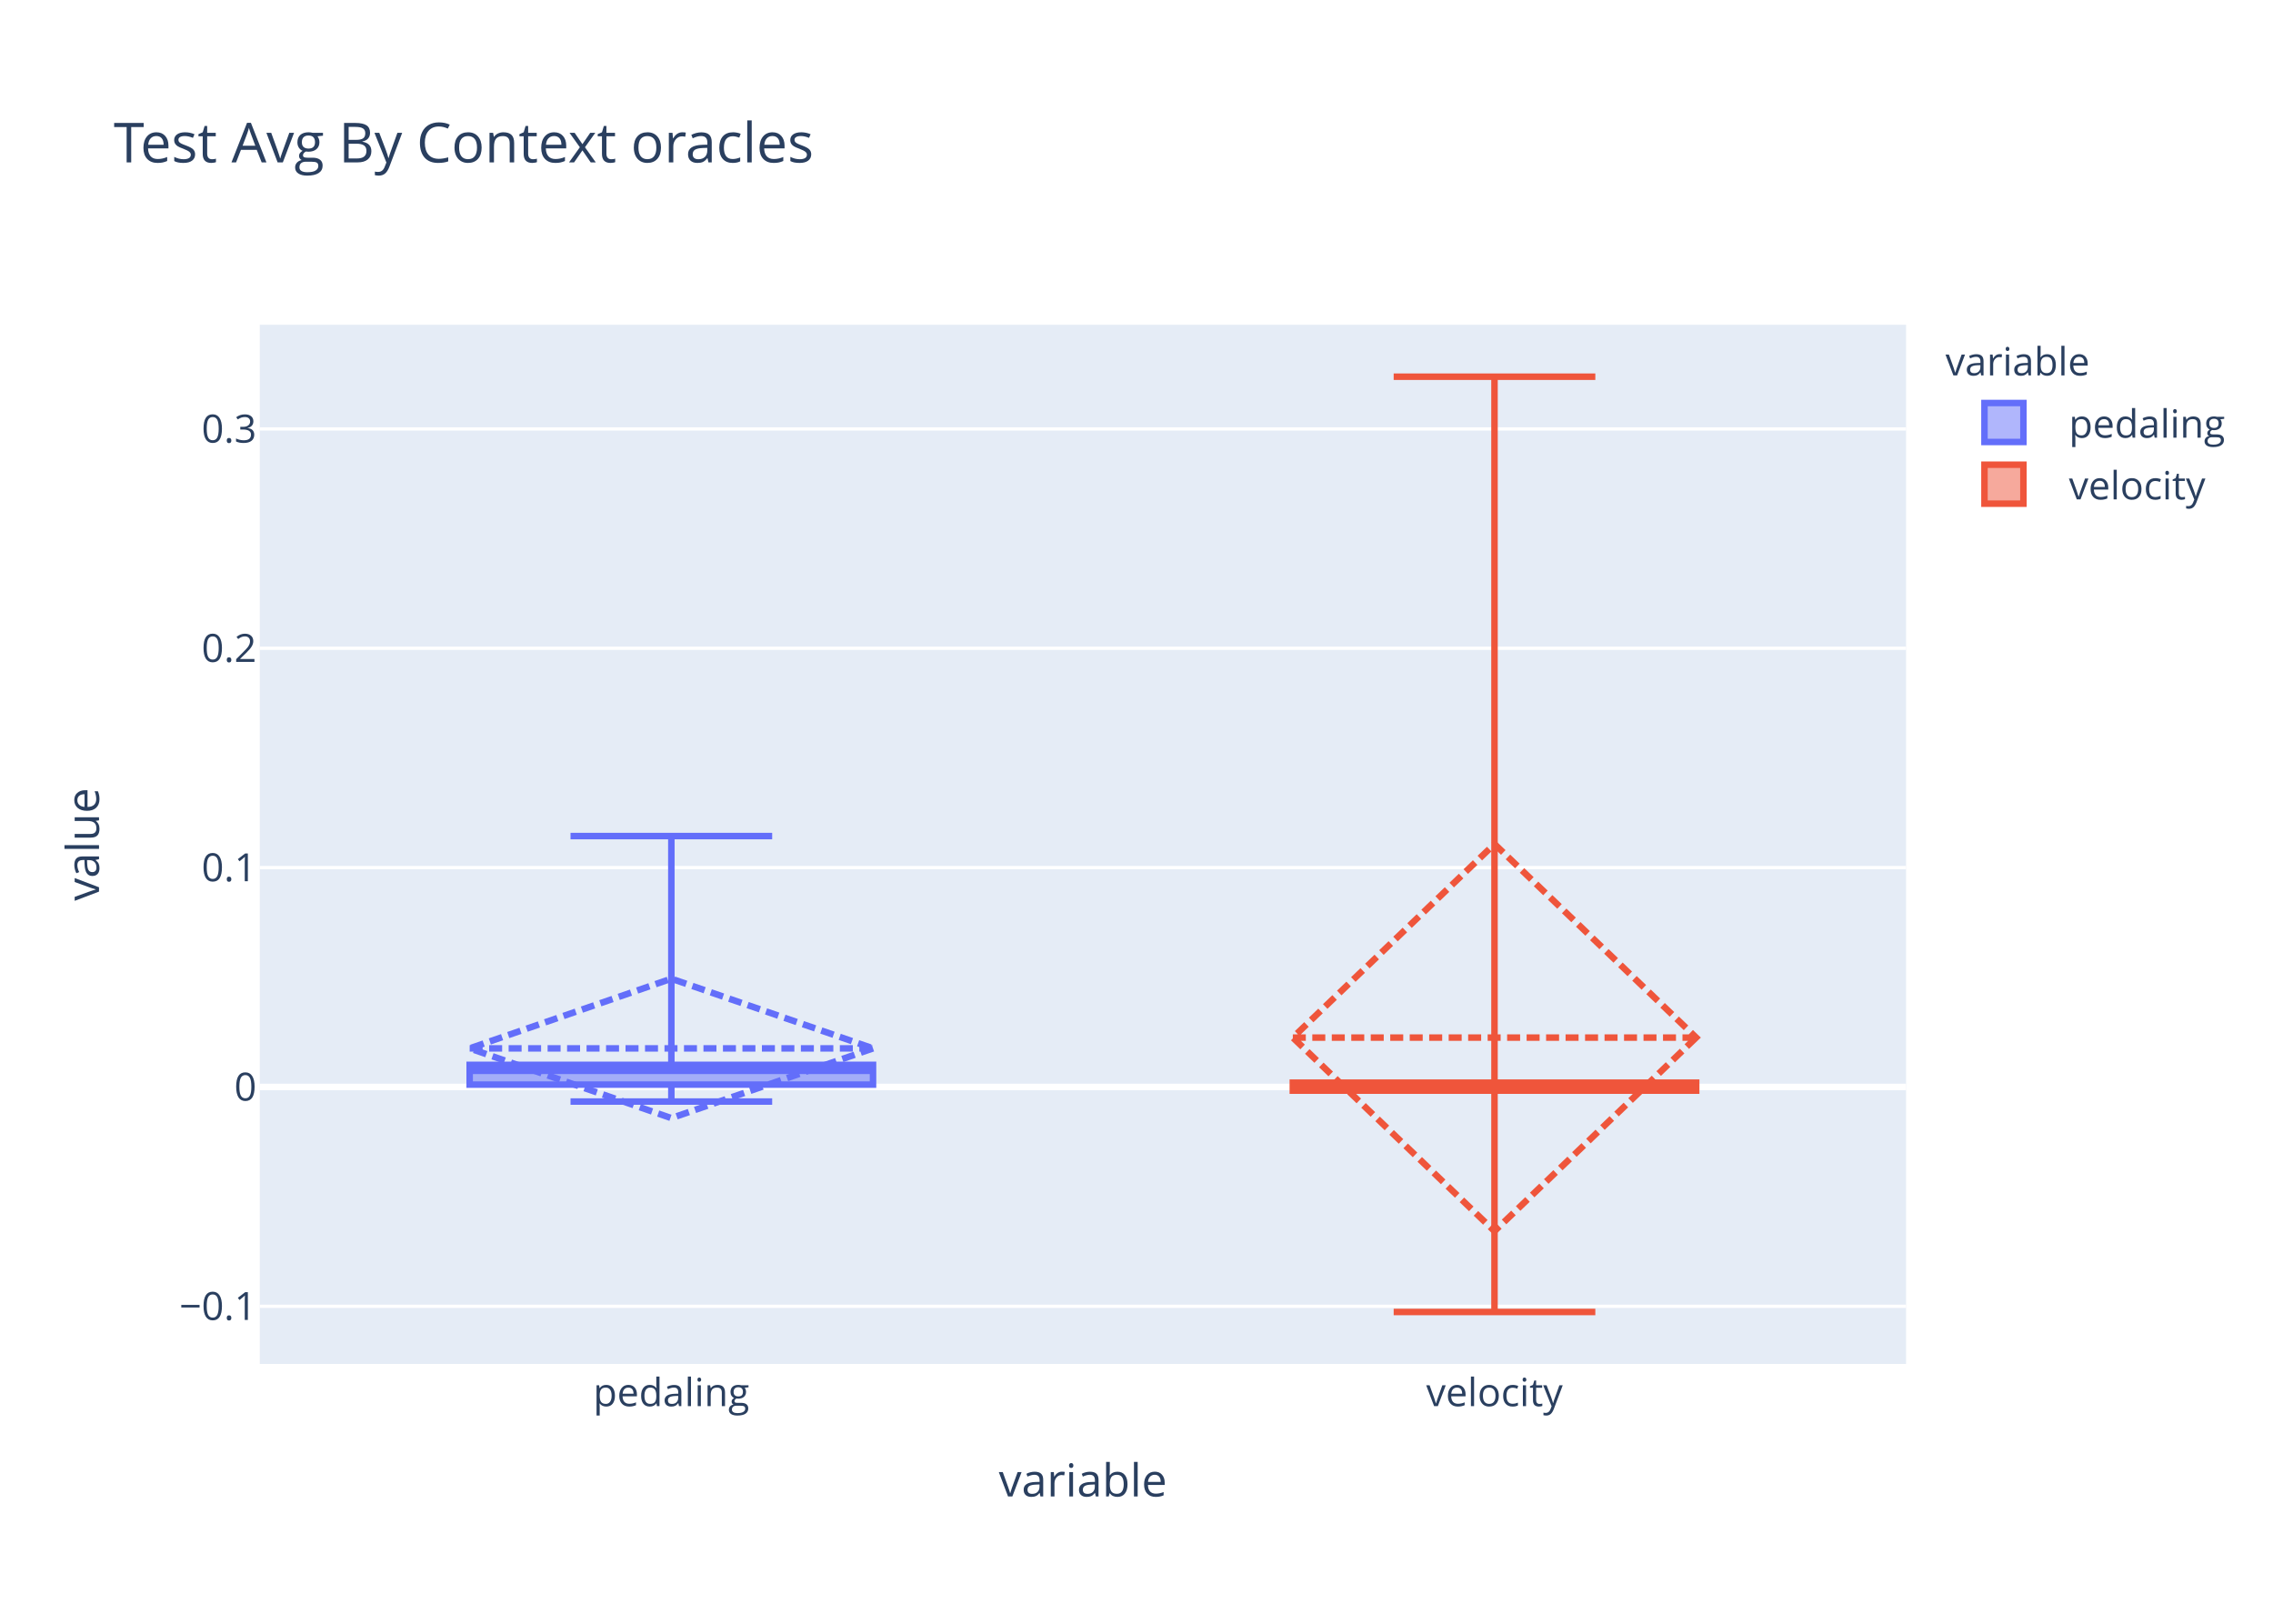
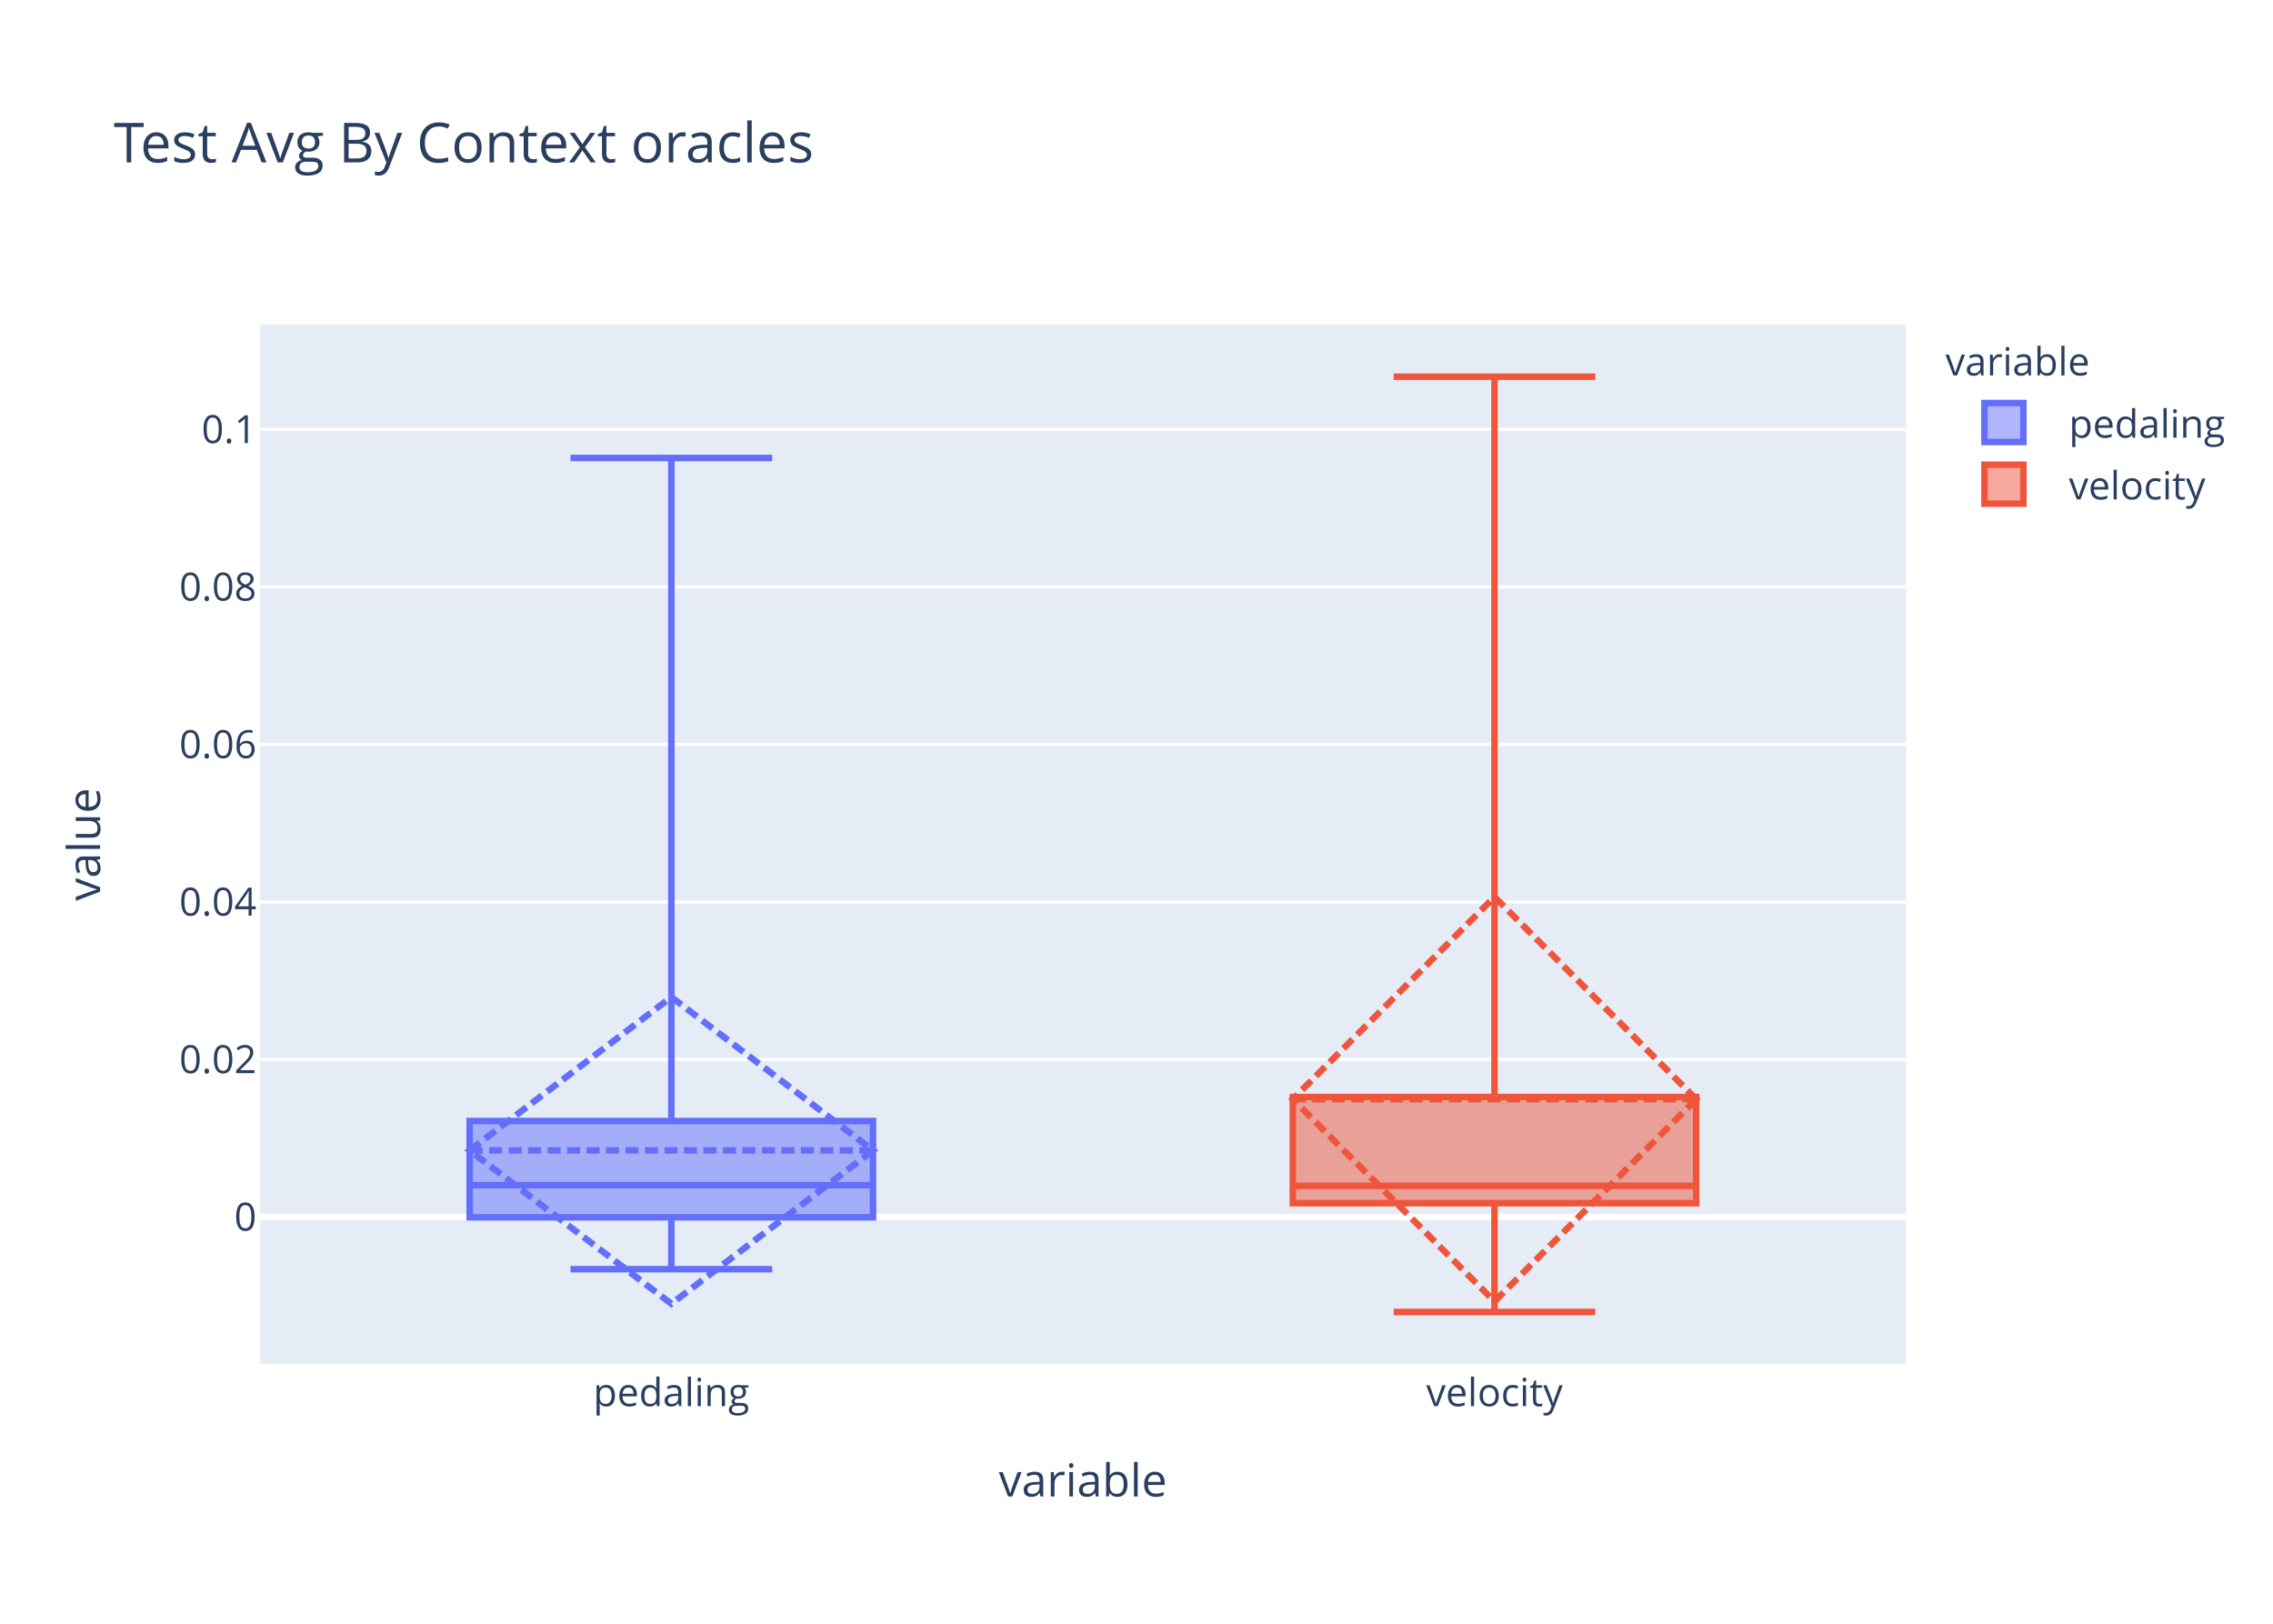
<svg xmlns="http://www.w3.org/2000/svg" class="main-svg" width="700" height="500" style="" viewBox="0 0 700 500">
  <rect x="0" y="0" width="700" height="500" style="fill: rgb(255, 255, 255); fill-opacity: 1;" />
-   <defs id="defs-abf1cf">
+   <defs id="defs-a6e844">
    <g class="clips">
-       <clipPath id="clipabf1cfxyplot" class="plotclip">
+       <clipPath id="clipa6e844xyplot" class="plotclip">
        <rect width="507" height="320" />
      </clipPath>
-       <clipPath class="axesclip" id="clipabf1cfx">
+       <clipPath class="axesclip" id="clipa6e844x">
        <rect x="80" y="0" width="507" height="500" />
      </clipPath>
-       <clipPath class="axesclip" id="clipabf1cfy">
+       <clipPath class="axesclip" id="clipa6e844y">
        <rect x="0" y="100" width="700" height="320" />
      </clipPath>
-       <clipPath class="axesclip" id="clipabf1cfxy">
+       <clipPath class="axesclip" id="clipa6e844xy">
        <rect x="80" y="100" width="507" height="320" />
      </clipPath>
    </g>
    <g class="gradients" />
  </defs>
  <g class="bglayer">
    <rect class="bg" x="80" y="100" width="507" height="320" style="fill: rgb(229, 236, 246); fill-opacity: 1; stroke-width: 0;" />
  </g>
  <g class="layer-below">
    <g class="imagelayer" />
    <g class="shapelayer" />
  </g>
  <g class="cartesianlayer">
    <g class="subplot xy">
      <g class="layer-subplot">
        <g class="shapelayer" />
        <g class="imagelayer" />
      </g>
      <g class="gridlayer">
        <g class="x" />
        <g class="y">
-           <path class="ygrid crisp" transform="translate(0,402.25)" d="M80,0h507" style="stroke: rgb(255, 255, 255); stroke-opacity: 1; stroke-width: 1px;" />
-           <path class="ygrid crisp" transform="translate(0,267.16)" d="M80,0h507" style="stroke: rgb(255, 255, 255); stroke-opacity: 1; stroke-width: 1px;" />
-           <path class="ygrid crisp" transform="translate(0,199.62)" d="M80,0h507" style="stroke: rgb(255, 255, 255); stroke-opacity: 1; stroke-width: 1px;" />
-           <path class="ygrid crisp" transform="translate(0,132.08)" d="M80,0h507" style="stroke: rgb(255, 255, 255); stroke-opacity: 1; stroke-width: 1px;" />
+           <path class="ygrid crisp" transform="translate(0,326.25)" d="M80,0h507" style="stroke: rgb(255, 255, 255); stroke-opacity: 1; stroke-width: 1px;" />
+           <path class="ygrid crisp" transform="translate(0,277.75)" d="M80,0h507" style="stroke: rgb(255, 255, 255); stroke-opacity: 1; stroke-width: 1px;" />
+           <path class="ygrid crisp" transform="translate(0,229.24)" d="M80,0h507" style="stroke: rgb(255, 255, 255); stroke-opacity: 1; stroke-width: 1px;" />
+           <path class="ygrid crisp" transform="translate(0,180.74)" d="M80,0h507" style="stroke: rgb(255, 255, 255); stroke-opacity: 1; stroke-width: 1px;" />
+           <path class="ygrid crisp" transform="translate(0,132.24)" d="M80,0h507" style="stroke: rgb(255, 255, 255); stroke-opacity: 1; stroke-width: 1px;" />
        </g>
      </g>
      <g class="zerolinelayer">
-         <path class="yzl zl crisp" transform="translate(0,334.71)" d="M80,0h507" style="stroke: rgb(255, 255, 255); stroke-opacity: 1; stroke-width: 2px;" />
+         <path class="yzl zl crisp" transform="translate(0,374.75)" d="M80,0h507" style="stroke: rgb(255, 255, 255); stroke-opacity: 1; stroke-width: 2px;" />
      </g>
      <path class="xlines-below" />
      <path class="ylines-below" />
      <g class="overlines-below" />
      <g class="xaxislayer-below" />
      <g class="yaxislayer-below" />
      <g class="overaxes-below" />
-       <g class="plot" transform="translate(80,100)" clip-path="url('#clipabf1cfxyplot')">
+       <g class="plot" transform="translate(80,100)" clip-path="url('#clipa6e844xyplot')">
        <g class="boxlayer mlayer">
          <g class="trace boxes" style="opacity: 1;">
-             <path class="box" d="M64.64,229.74H188.86M64.64,233.99H188.86V227.9H64.64ZM126.75,233.99V239.2M126.75,227.9V157.45M95.7,239.2H157.8M95.7,157.45H157.8" style="vector-effect: non-scaling-stroke; stroke-width: 2px; stroke: rgb(99, 110, 250); stroke-opacity: 1; fill: rgb(99, 110, 250); fill-opacity: 0.5;" />
-             <path class="mean" d="M64.64,222.83H188.86m0,0L126.75,244.3L64.64,222.83L126.75,201.37Z" style="fill: none; vector-effect: non-scaling-stroke; stroke-width: 2; stroke-dasharray: 4px, 2px; stroke: rgb(99, 110, 250); stroke-opacity: 1;" />
+             <path class="box" d="M64.64,264.96H188.86M64.64,274.85H188.86V245.2H64.64ZM126.75,274.85V290.82M126.75,245.2V41.02M95.7,290.82H157.8M95.7,41.02H157.8" style="vector-effect: non-scaling-stroke; stroke-width: 2px; stroke: rgb(99, 110, 250); stroke-opacity: 1; fill: rgb(99, 110, 250); fill-opacity: 0.5;" />
+             <path class="mean" d="M64.64,254.25H188.86m0,0L126.75,301.47L64.64,254.25L126.75,207.03Z" style="fill: none; vector-effect: non-scaling-stroke; stroke-width: 2; stroke-dasharray: 4px, 2px; stroke: rgb(99, 110, 250); stroke-opacity: 1;" />
          </g>
          <g class="trace boxes" style="opacity: 1;">
-             <path class="box" d="M318.14,234.69H442.36M318.14,235.84H442.36V233.38H318.14ZM380.25,235.84V304M380.25,233.38V16M349.2,304H411.3M349.2,16H411.3" style="vector-effect: non-scaling-stroke; stroke-width: 2px; stroke: rgb(239, 85, 59); stroke-opacity: 1; fill: rgb(239, 85, 59); fill-opacity: 0.5;" />
-             <path class="mean" d="M318.14,219.5H442.36m0,0L380.25,279.11L318.14,219.5L380.25,159.9Z" style="fill: none; vector-effect: non-scaling-stroke; stroke-width: 2; stroke-dasharray: 4px, 2px; stroke: rgb(239, 85, 59); stroke-opacity: 1;" />
+             <path class="box" d="M318.14,265.16H442.36M318.14,270.5H442.36V237.8H318.14ZM380.25,270.5V304M380.25,237.8V16M349.2,304H411.3M349.2,16H411.3" style="vector-effect: non-scaling-stroke; stroke-width: 2px; stroke: rgb(239, 85, 59); stroke-opacity: 1; fill: rgb(239, 85, 59); fill-opacity: 0.5;" />
+             <path class="mean" d="M318.14,238.47H442.36m0,0L380.25,300.76L318.14,238.47L380.25,176.18Z" style="fill: none; vector-effect: non-scaling-stroke; stroke-width: 2; stroke-dasharray: 4px, 2px; stroke: rgb(239, 85, 59); stroke-opacity: 1;" />
          </g>
        </g>
      </g>
      <g class="overplot" />
      <path class="xlines-above crisp" d="M0,0" style="fill: none;" />
      <path class="ylines-above crisp" d="M0,0" style="fill: none;" />
      <g class="overlines-above" />
      <g class="xaxislayer-above">
        <g class="xtick">
          <text text-anchor="middle" x="0" y="433" transform="translate(206.75,0)" style="font-family: 'Open Sans', verdana, arial, sans-serif; font-size: 12px; fill: rgb(42, 63, 95); fill-opacity: 1; white-space: pre;">pedaling</text>
        </g>
        <g class="xtick">
          <text text-anchor="middle" x="0" y="433" transform="translate(460.25,0)" style="font-family: 'Open Sans', verdana, arial, sans-serif; font-size: 12px; fill: rgb(42, 63, 95); fill-opacity: 1; white-space: pre;">velocity</text>
        </g>
      </g>
      <g class="yaxislayer-above">
        <g class="ytick">
-           <text text-anchor="end" x="79" y="4.2" transform="translate(0,402.25)" style="font-family: 'Open Sans', verdana, arial, sans-serif; font-size: 12px; fill: rgb(42, 63, 95); fill-opacity: 1; white-space: pre;">−0.1</text>
+           <text text-anchor="end" x="79" y="4.2" transform="translate(0,374.75)" style="font-family: 'Open Sans', verdana, arial, sans-serif; font-size: 12px; fill: rgb(42, 63, 95); fill-opacity: 1; white-space: pre;">0</text>
        </g>
        <g class="ytick">
-           <text text-anchor="end" x="79" y="4.2" transform="translate(0,334.71)" style="font-family: 'Open Sans', verdana, arial, sans-serif; font-size: 12px; fill: rgb(42, 63, 95); fill-opacity: 1; white-space: pre;">0</text>
+           <text text-anchor="end" x="79" y="4.2" transform="translate(0,326.25)" style="font-family: 'Open Sans', verdana, arial, sans-serif; font-size: 12px; fill: rgb(42, 63, 95); fill-opacity: 1; white-space: pre;">0.02</text>
        </g>
        <g class="ytick">
-           <text text-anchor="end" x="79" y="4.2" transform="translate(0,267.16)" style="font-family: 'Open Sans', verdana, arial, sans-serif; font-size: 12px; fill: rgb(42, 63, 95); fill-opacity: 1; white-space: pre;">0.1</text>
+           <text text-anchor="end" x="79" y="4.2" transform="translate(0,277.75)" style="font-family: 'Open Sans', verdana, arial, sans-serif; font-size: 12px; fill: rgb(42, 63, 95); fill-opacity: 1; white-space: pre;">0.04</text>
        </g>
        <g class="ytick">
-           <text text-anchor="end" x="79" y="4.2" transform="translate(0,199.62)" style="font-family: 'Open Sans', verdana, arial, sans-serif; font-size: 12px; fill: rgb(42, 63, 95); fill-opacity: 1; white-space: pre;">0.2</text>
+           <text text-anchor="end" x="79" y="4.2" transform="translate(0,229.24)" style="font-family: 'Open Sans', verdana, arial, sans-serif; font-size: 12px; fill: rgb(42, 63, 95); fill-opacity: 1; white-space: pre;">0.06</text>
        </g>
        <g class="ytick">
-           <text text-anchor="end" x="79" y="4.2" transform="translate(0,132.08)" style="font-family: 'Open Sans', verdana, arial, sans-serif; font-size: 12px; fill: rgb(42, 63, 95); fill-opacity: 1; white-space: pre;">0.3</text>
+           <text text-anchor="end" x="79" y="4.2" transform="translate(0,180.74)" style="font-family: 'Open Sans', verdana, arial, sans-serif; font-size: 12px; fill: rgb(42, 63, 95); fill-opacity: 1; white-space: pre;">0.08</text>
+         </g>
+         <g class="ytick">
+           <text text-anchor="end" x="79" y="4.2" transform="translate(0,132.24)" style="font-family: 'Open Sans', verdana, arial, sans-serif; font-size: 12px; fill: rgb(42, 63, 95); fill-opacity: 1; white-space: pre;">0.1</text>
        </g>
      </g>
      <g class="overaxes-above" />
    </g>
  </g>
  <g class="polarlayer" />
  <g class="ternarylayer" />
  <g class="geolayer" />
  <g class="funnelarealayer" />
  <g class="pielayer" />
  <g class="treemaplayer" />
  <g class="sunburstlayer" />
  <g class="glimages" />
-   <defs id="topdefs-abf1cf">
+   <defs id="topdefs-a6e844">
    <g class="clips" />
-     <clipPath id="legendabf1cf">
+     <clipPath id="legenda6e844">
      <rect width="91" height="64" x="0" y="0" />
    </clipPath>
  </defs>
  <g class="layer-above">
    <g class="imagelayer" />
    <g class="shapelayer" />
  </g>
  <g class="infolayer">
    <g class="legend" pointer-events="all" transform="translate(597.14,100)">
      <rect class="bg" shape-rendering="crispEdges" style="stroke: rgb(68, 68, 68); stroke-opacity: 1; fill: rgb(255, 255, 255); fill-opacity: 1; stroke-width: 0px;" width="91" height="64" x="0" y="0" />
-       <g class="scrollbox" transform="" clip-path="url('#legendabf1cf')">
+       <g class="scrollbox" transform="" clip-path="url('#legenda6e844')">
        <text class="legendtitletext" text-anchor="start" x="2" y="15.6" style="font-family: 'Open Sans', verdana, arial, sans-serif; font-size: 12px; fill: rgb(42, 63, 95); fill-opacity: 1; white-space: pre;">variable</text>
        <g class="groups" transform="">
          <g class="traces" transform="translate(0,30.1)" style="opacity: 1;">
            <text class="legendtext" text-anchor="start" x="40" y="4.68" style="font-family: 'Open Sans', verdana, arial, sans-serif; font-size: 12px; fill: rgb(42, 63, 95); fill-opacity: 1; white-space: pre;">pedaling</text>
            <g class="layers" style="opacity: 1;">
              <g class="legendfill" />
              <g class="legendlines" />
              <g class="legendsymbols">
                <g class="legendpoints">
                  <path class="legendbox" d="M6,6H-6V-6H6Z" transform="translate(20,0)" style="stroke-width: 2px; fill: rgb(99, 110, 250); fill-opacity: 0.5; stroke: rgb(99, 110, 250); stroke-opacity: 1;" />
                </g>
              </g>
            </g>
            <rect class="legendtoggle" x="0" y="-9.5" width="85.375" height="19" style="fill: rgb(0, 0, 0); fill-opacity: 0;" />
          </g>
        </g>
        <g class="groups" transform="">
          <g class="traces" transform="translate(0,49.1)" style="opacity: 1;">
            <text class="legendtext" text-anchor="start" x="40" y="4.68" style="font-family: 'Open Sans', verdana, arial, sans-serif; font-size: 12px; fill: rgb(42, 63, 95); fill-opacity: 1; white-space: pre;">velocity</text>
            <g class="layers" style="opacity: 1;">
              <g class="legendfill" />
              <g class="legendlines" />
              <g class="legendsymbols">
                <g class="legendpoints">
                  <path class="legendbox" d="M6,6H-6V-6H6Z" transform="translate(20,0)" style="stroke-width: 2px; fill: rgb(239, 85, 59); fill-opacity: 0.5; stroke: rgb(239, 85, 59); stroke-opacity: 1;" />
                </g>
              </g>
            </g>
            <rect class="legendtoggle" x="0" y="-9.5" width="85.375" height="19" style="fill: rgb(0, 0, 0); fill-opacity: 0;" />
          </g>
        </g>
      </g>
      <rect class="scrollbar" rx="20" ry="3" width="0" height="0" style="fill: rgb(128, 139, 164); fill-opacity: 1;" x="0" y="0" />
    </g>
    <g class="g-gtitle">
      <text class="gtitle" x="35" y="50" text-anchor="start" dy="0em" style="font-family: 'Open Sans', verdana, arial, sans-serif; font-size: 17px; fill: rgb(42, 63, 95); opacity: 1; font-weight: normal; white-space: pre;">Test Avg By Context oracles</text>
    </g>
    <g class="g-xtitle">
      <text class="xtitle" x="333.5" y="460.8" text-anchor="middle" style="font-family: 'Open Sans', verdana, arial, sans-serif; font-size: 14px; fill: rgb(42, 63, 95); opacity: 1; font-weight: normal; white-space: pre;">variable</text>
    </g>
    <g class="g-ytitle">
-       <text class="ytitle" transform="rotate(-90,30.49688,260)" x="30.497" y="260" text-anchor="middle" style="font-family: 'Open Sans', verdana, arial, sans-serif; font-size: 14px; fill: rgb(42, 63, 95); opacity: 1; font-weight: normal; white-space: pre;">value</text>
+       <text class="ytitle" transform="rotate(-90,30.84063,260)" x="30.841" y="260" text-anchor="middle" style="font-family: 'Open Sans', verdana, arial, sans-serif; font-size: 14px; fill: rgb(42, 63, 95); opacity: 1; font-weight: normal; white-space: pre;">value</text>
    </g>
  </g>
</svg>
